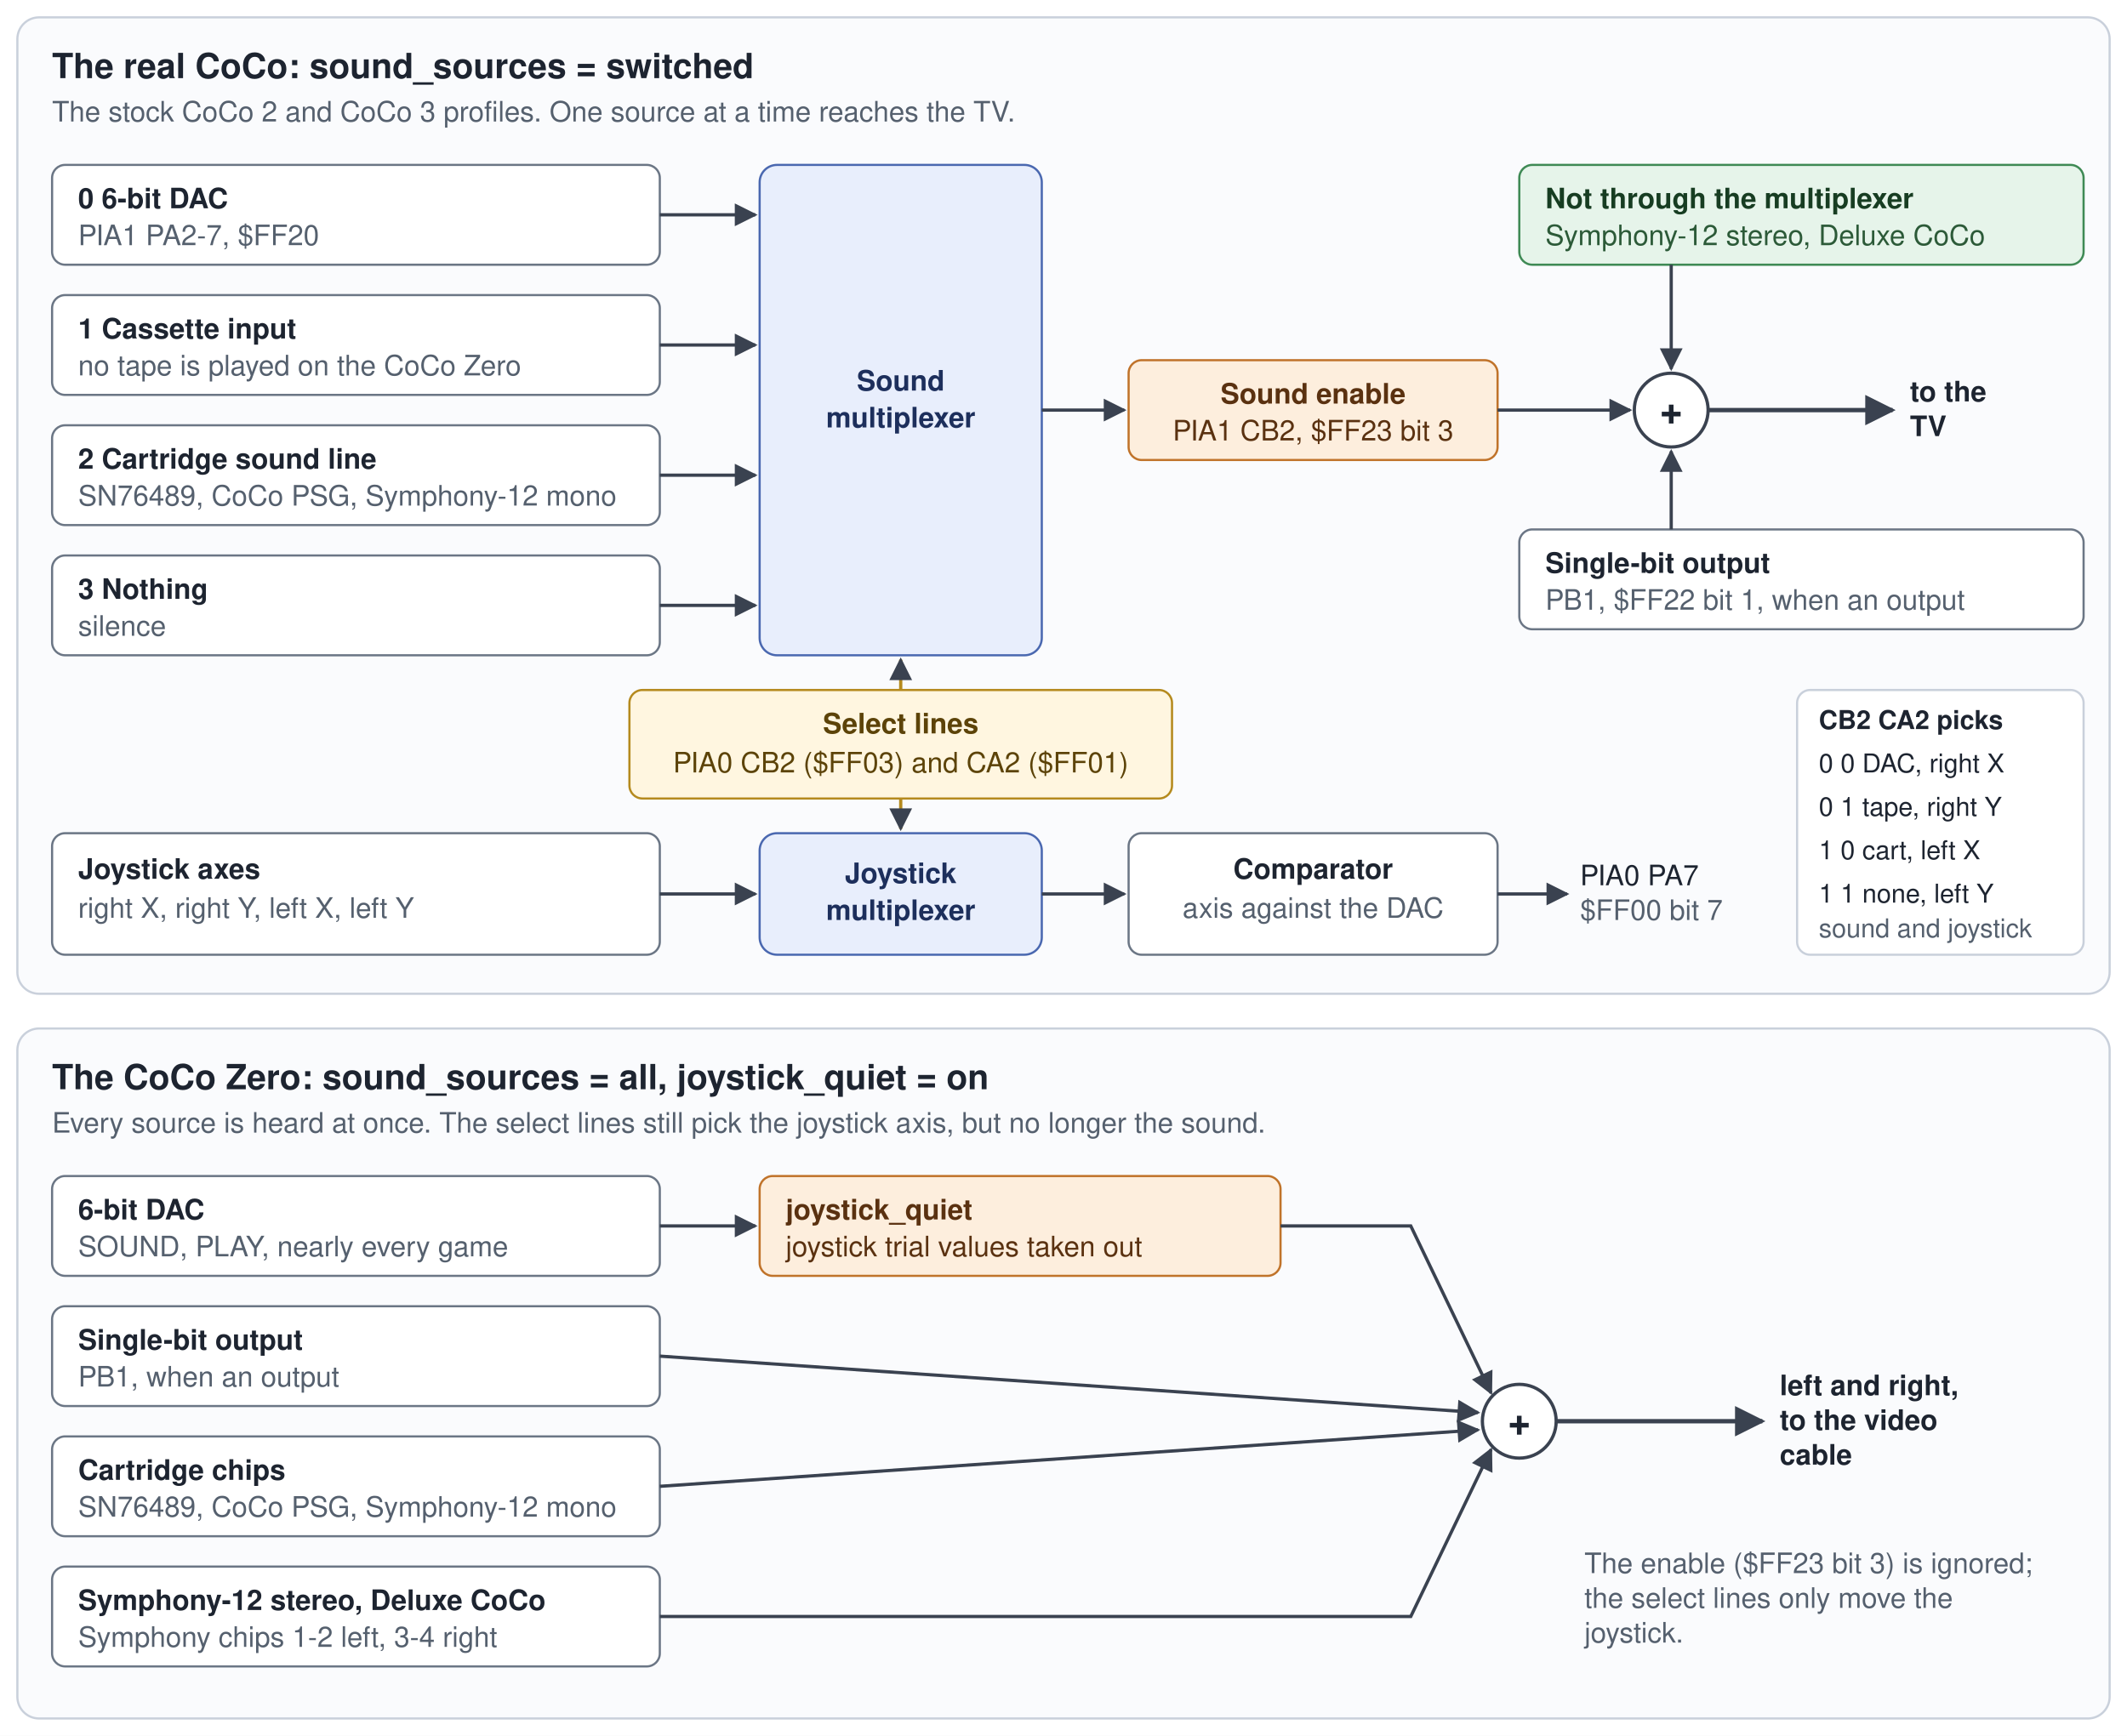
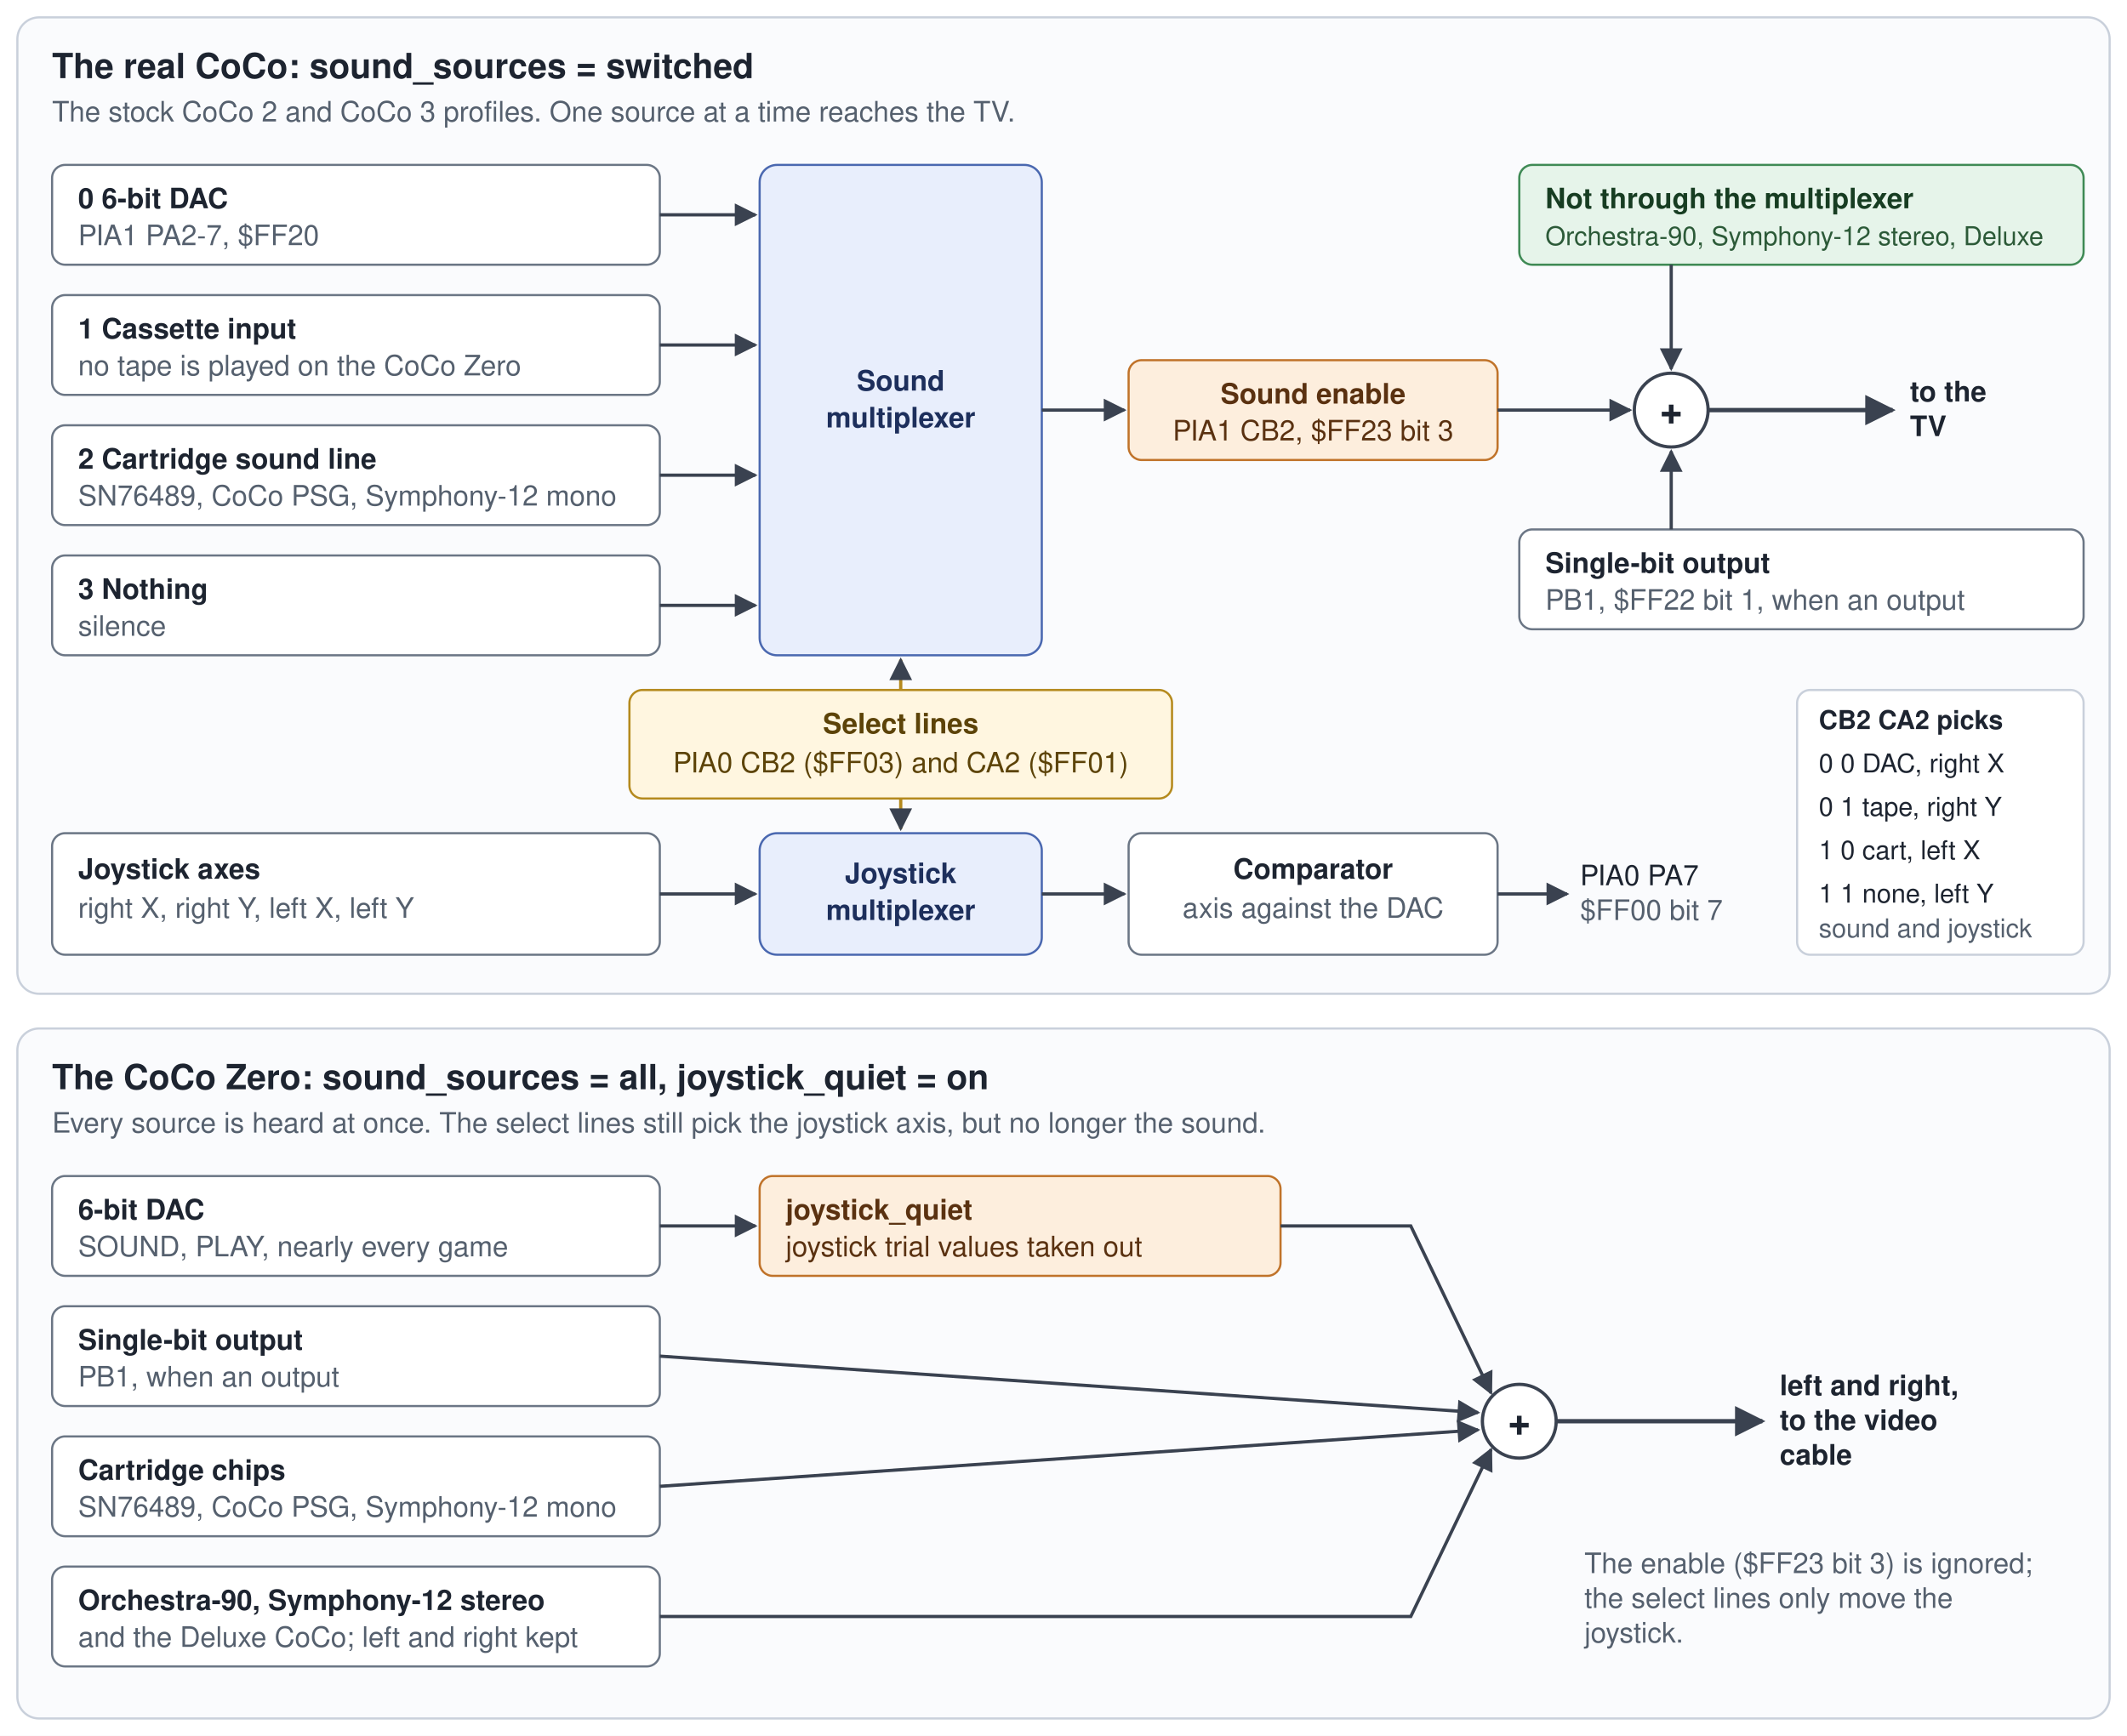
<svg xmlns="http://www.w3.org/2000/svg" width="980" height="800" viewBox="0 0 980 800" font-family="Helvetica, Arial, sans-serif" font-size="13">
  <defs>
    <marker id="arrow" viewBox="0 0 10 10" refX="9" refY="5" markerWidth="7" markerHeight="7" orient="auto-start-reverse">
      <path d="M0,0 L10,5 L0,10 z" fill="#3a4250" />
    </marker>
  </defs>
  <rect x="0" y="0" width="980" height="800" fill="#ffffff" />
  <rect x="8" y="8" width="964" height="450" rx="10" fill="#fafbfd" stroke="#c9d0db" />
  <text x="24" y="36" font-size="16" font-weight="bold" fill="#1d2430">The real CoCo: sound_sources = switched</text>
  <text x="24" y="56" fill="#55606e">The stock CoCo 2 and CoCo 3 profiles. One source at a time reaches the TV.</text>
  <g fill="#ffffff" stroke="#6b7685">
    <rect x="24" y="76" width="280" height="46" rx="6" />
    <rect x="24" y="136" width="280" height="46" rx="6" />
    <rect x="24" y="196" width="280" height="46" rx="6" />
    <rect x="24" y="256" width="280" height="46" rx="6" />
  </g>
  <text x="36" y="96" font-weight="bold" fill="#1d2430">0  6-bit DAC</text>
  <text x="36" y="113" fill="#55606e">PIA1 PA2-7, $FF20</text>
  <text x="36" y="156" font-weight="bold" fill="#1d2430">1  Cassette input</text>
  <text x="36" y="173" fill="#55606e">no tape is played on the CoCo Zero</text>
  <text x="36" y="216" font-weight="bold" fill="#1d2430">2  Cartridge sound line</text>
  <text x="36" y="233" fill="#55606e">SN76489, CoCo PSG, Symphony-12 mono</text>
  <text x="36" y="276" font-weight="bold" fill="#1d2430">3  Nothing</text>
  <text x="36" y="293" fill="#55606e">silence</text>
  <rect x="350" y="76" width="130" height="226" rx="8" fill="#e8eefc" stroke="#4a68b0" />
  <text x="415" y="180" text-anchor="middle" font-weight="bold" fill="#1d2f5c">Sound</text>
  <text x="415" y="197" text-anchor="middle" font-weight="bold" fill="#1d2f5c">multiplexer</text>
  <g stroke="#3a4250" stroke-width="1.5" fill="none" marker-end="url(#arrow)">
    <path d="M304,99 L348,99" />
    <path d="M304,159 L348,159" />
    <path d="M304,219 L348,219" />
    <path d="M304,279 L348,279" />
  </g>
  <rect x="290" y="318" width="250" height="50" rx="6" fill="#fff6e0" stroke="#b58a1e" />
  <text x="415" y="338" text-anchor="middle" font-weight="bold" fill="#5c4308">Select lines</text>
  <text x="415" y="356" text-anchor="middle" fill="#5c4308">PIA0 CB2 ($FF03) and CA2 ($FF01)</text>
  <g stroke="#b58a1e" stroke-width="1.5" fill="none" marker-end="url(#arrow)">
    <path d="M415,318 L415,304" />
    <path d="M415,368 L415,382" />
  </g>
  <rect x="520" y="166" width="170" height="46" rx="6" fill="#fdeedd" stroke="#c0732a" />
  <text x="605" y="186" text-anchor="middle" font-weight="bold" fill="#5a3110">Sound enable</text>
  <text x="605" y="203" text-anchor="middle" fill="#5a3110">PIA1 CB2, $FF23 bit 3</text>
  <path d="M480,189 L518,189" stroke="#3a4250" stroke-width="1.5" fill="none" marker-end="url(#arrow)" />
  <circle cx="770" cy="189" r="17" fill="#ffffff" stroke="#3a4250" stroke-width="1.5" />
  <text x="770" y="195" text-anchor="middle" font-size="18" font-weight="bold" fill="#1d2430">+</text>
  <path d="M690,189 L751,189" stroke="#3a4250" stroke-width="1.5" fill="none" marker-end="url(#arrow)" />
  <rect x="700" y="76" width="260" height="46" rx="6" fill="#e6f4ea" stroke="#3f8a55" />
  <text x="712" y="96" font-weight="bold" fill="#173d22">Not through the multiplexer</text>
-   <text x="712" y="113" fill="#2c5a38">Symphony-12 stereo, Deluxe CoCo</text>
+   <text x="712" y="113" fill="#2c5a38" font-size="12">Orchestra-90, Symphony-12 stereo, Deluxe</text>
  <path d="M770,122 L770,170" stroke="#3a4250" stroke-width="1.5" fill="none" marker-end="url(#arrow)" />
  <rect x="700" y="244" width="260" height="46" rx="6" fill="#ffffff" stroke="#6b7685" />
  <text x="712" y="264" font-weight="bold" fill="#1d2430">Single-bit output</text>
  <text x="712" y="281" fill="#55606e">PB1, $FF22 bit 1, when an output</text>
  <path d="M770,244 L770,208" stroke="#3a4250" stroke-width="1.5" fill="none" marker-end="url(#arrow)" />
  <path d="M787,189 L872,189" stroke="#3a4250" stroke-width="2" fill="none" marker-end="url(#arrow)" />
  <text x="880" y="185" font-weight="bold" fill="#1d2430">to the</text>
  <text x="880" y="201" font-weight="bold" fill="#1d2430">TV</text>
  <rect x="24" y="384" width="280" height="56" rx="6" fill="#ffffff" stroke="#6b7685" />
  <text x="36" y="405" font-weight="bold" fill="#1d2430">Joystick axes</text>
  <text x="36" y="423" fill="#55606e">right X, right Y, left X, left Y</text>
  <rect x="350" y="384" width="130" height="56" rx="8" fill="#e8eefc" stroke="#4a68b0" />
  <text x="415" y="407" text-anchor="middle" font-weight="bold" fill="#1d2f5c">Joystick</text>
  <text x="415" y="424" text-anchor="middle" font-weight="bold" fill="#1d2f5c">multiplexer</text>
  <path d="M304,412 L348,412" stroke="#3a4250" stroke-width="1.5" fill="none" marker-end="url(#arrow)" />
  <rect x="520" y="384" width="170" height="56" rx="6" fill="#ffffff" stroke="#6b7685" />
  <text x="605" y="405" text-anchor="middle" font-weight="bold" fill="#1d2430">Comparator</text>
  <text x="605" y="423" text-anchor="middle" fill="#55606e">axis against the DAC</text>
  <path d="M480,412 L518,412" stroke="#3a4250" stroke-width="1.5" fill="none" marker-end="url(#arrow)" />
  <path d="M690,412 L722,412" stroke="#3a4250" stroke-width="1.5" fill="none" marker-end="url(#arrow)" />
  <text x="728" y="408" fill="#1d2430">PIA0 PA7</text>
  <text x="728" y="424" fill="#55606e">$FF00 bit 7</text>
  <g font-size="12">
    <rect x="828" y="318" width="132" height="122" rx="6" fill="#ffffff" stroke="#c9d0db" />
    <text x="838" y="336" font-weight="bold" fill="#1d2430">CB2 CA2 picks</text>
    <text x="838" y="356" fill="#1d2430">0 0  DAC, right X</text>
    <text x="838" y="376" fill="#1d2430">0 1  tape, right Y</text>
    <text x="838" y="396" fill="#1d2430">1 0  cart, left X</text>
    <text x="838" y="416" fill="#1d2430">1 1  none, left Y</text>
    <text x="838" y="432" fill="#55606e">sound and joystick</text>
  </g>
  <rect x="8" y="474" width="964" height="318" rx="10" fill="#fafbfd" stroke="#c9d0db" />
  <text x="24" y="502" font-size="16" font-weight="bold" fill="#1d2430">The CoCo Zero: sound_sources = all, joystick_quiet = on</text>
  <text x="24" y="522" fill="#55606e">Every source is heard at once. The select lines still pick the joystick axis, but no longer the sound.</text>
  <g fill="#ffffff" stroke="#6b7685">
    <rect x="24" y="542" width="280" height="46" rx="6" />
    <rect x="24" y="602" width="280" height="46" rx="6" />
    <rect x="24" y="662" width="280" height="46" rx="6" />
    <rect x="24" y="722" width="280" height="46" rx="6" />
  </g>
  <text x="36" y="562" font-weight="bold" fill="#1d2430">6-bit DAC</text>
  <text x="36" y="579" fill="#55606e">SOUND, PLAY, nearly every game</text>
  <text x="36" y="622" font-weight="bold" fill="#1d2430">Single-bit output</text>
  <text x="36" y="639" fill="#55606e">PB1, when an output</text>
  <text x="36" y="682" font-weight="bold" fill="#1d2430">Cartridge chips</text>
  <text x="36" y="699" fill="#55606e">SN76489, CoCo PSG, Symphony-12 mono</text>
-   <text x="36" y="742" font-weight="bold" fill="#1d2430">Symphony-12 stereo, Deluxe CoCo</text>
-   <text x="36" y="759" fill="#55606e">Symphony chips 1-2 left, 3-4 right</text>
+   <text x="36" y="742" font-weight="bold" fill="#1d2430">Orchestra-90, Symphony-12 stereo</text>
+   <text x="36" y="759" fill="#55606e">and the Deluxe CoCo; left and right kept</text>
  <rect x="350" y="542" width="240" height="46" rx="6" fill="#fdeedd" stroke="#c0732a" />
  <text x="362" y="562" font-weight="bold" fill="#5a3110">joystick_quiet</text>
  <text x="362" y="579" fill="#5a3110">joystick trial values taken out</text>
  <path d="M304,565 L348,565" stroke="#3a4250" stroke-width="1.5" fill="none" marker-end="url(#arrow)" />
  <circle cx="700" cy="655" r="17" fill="#ffffff" stroke="#3a4250" stroke-width="1.5" />
  <text x="700" y="661" text-anchor="middle" font-size="18" font-weight="bold" fill="#1d2430">+</text>
  <g stroke="#3a4250" stroke-width="1.5" fill="none" marker-end="url(#arrow)">
    <path d="M590,565 L650,565 L687,642" />
    <path d="M304,625 L681,651" />
    <path d="M304,685 L681,659" />
    <path d="M304,745 L650,745 L687,668" />
  </g>
  <path d="M717,655 L812,655" stroke="#3a4250" stroke-width="2" fill="none" marker-end="url(#arrow)" />
  <text x="820" y="643" font-weight="bold" fill="#1d2430">left and right,</text>
  <text x="820" y="659" font-weight="bold" fill="#1d2430">to the video</text>
  <text x="820" y="675" font-weight="bold" fill="#1d2430">cable</text>
  <text x="730" y="725" fill="#55606e">The enable ($FF23 bit 3) is ignored;</text>
  <text x="730" y="741" fill="#55606e">the select lines only move the</text>
  <text x="730" y="757" fill="#55606e">joystick.</text>
</svg>
